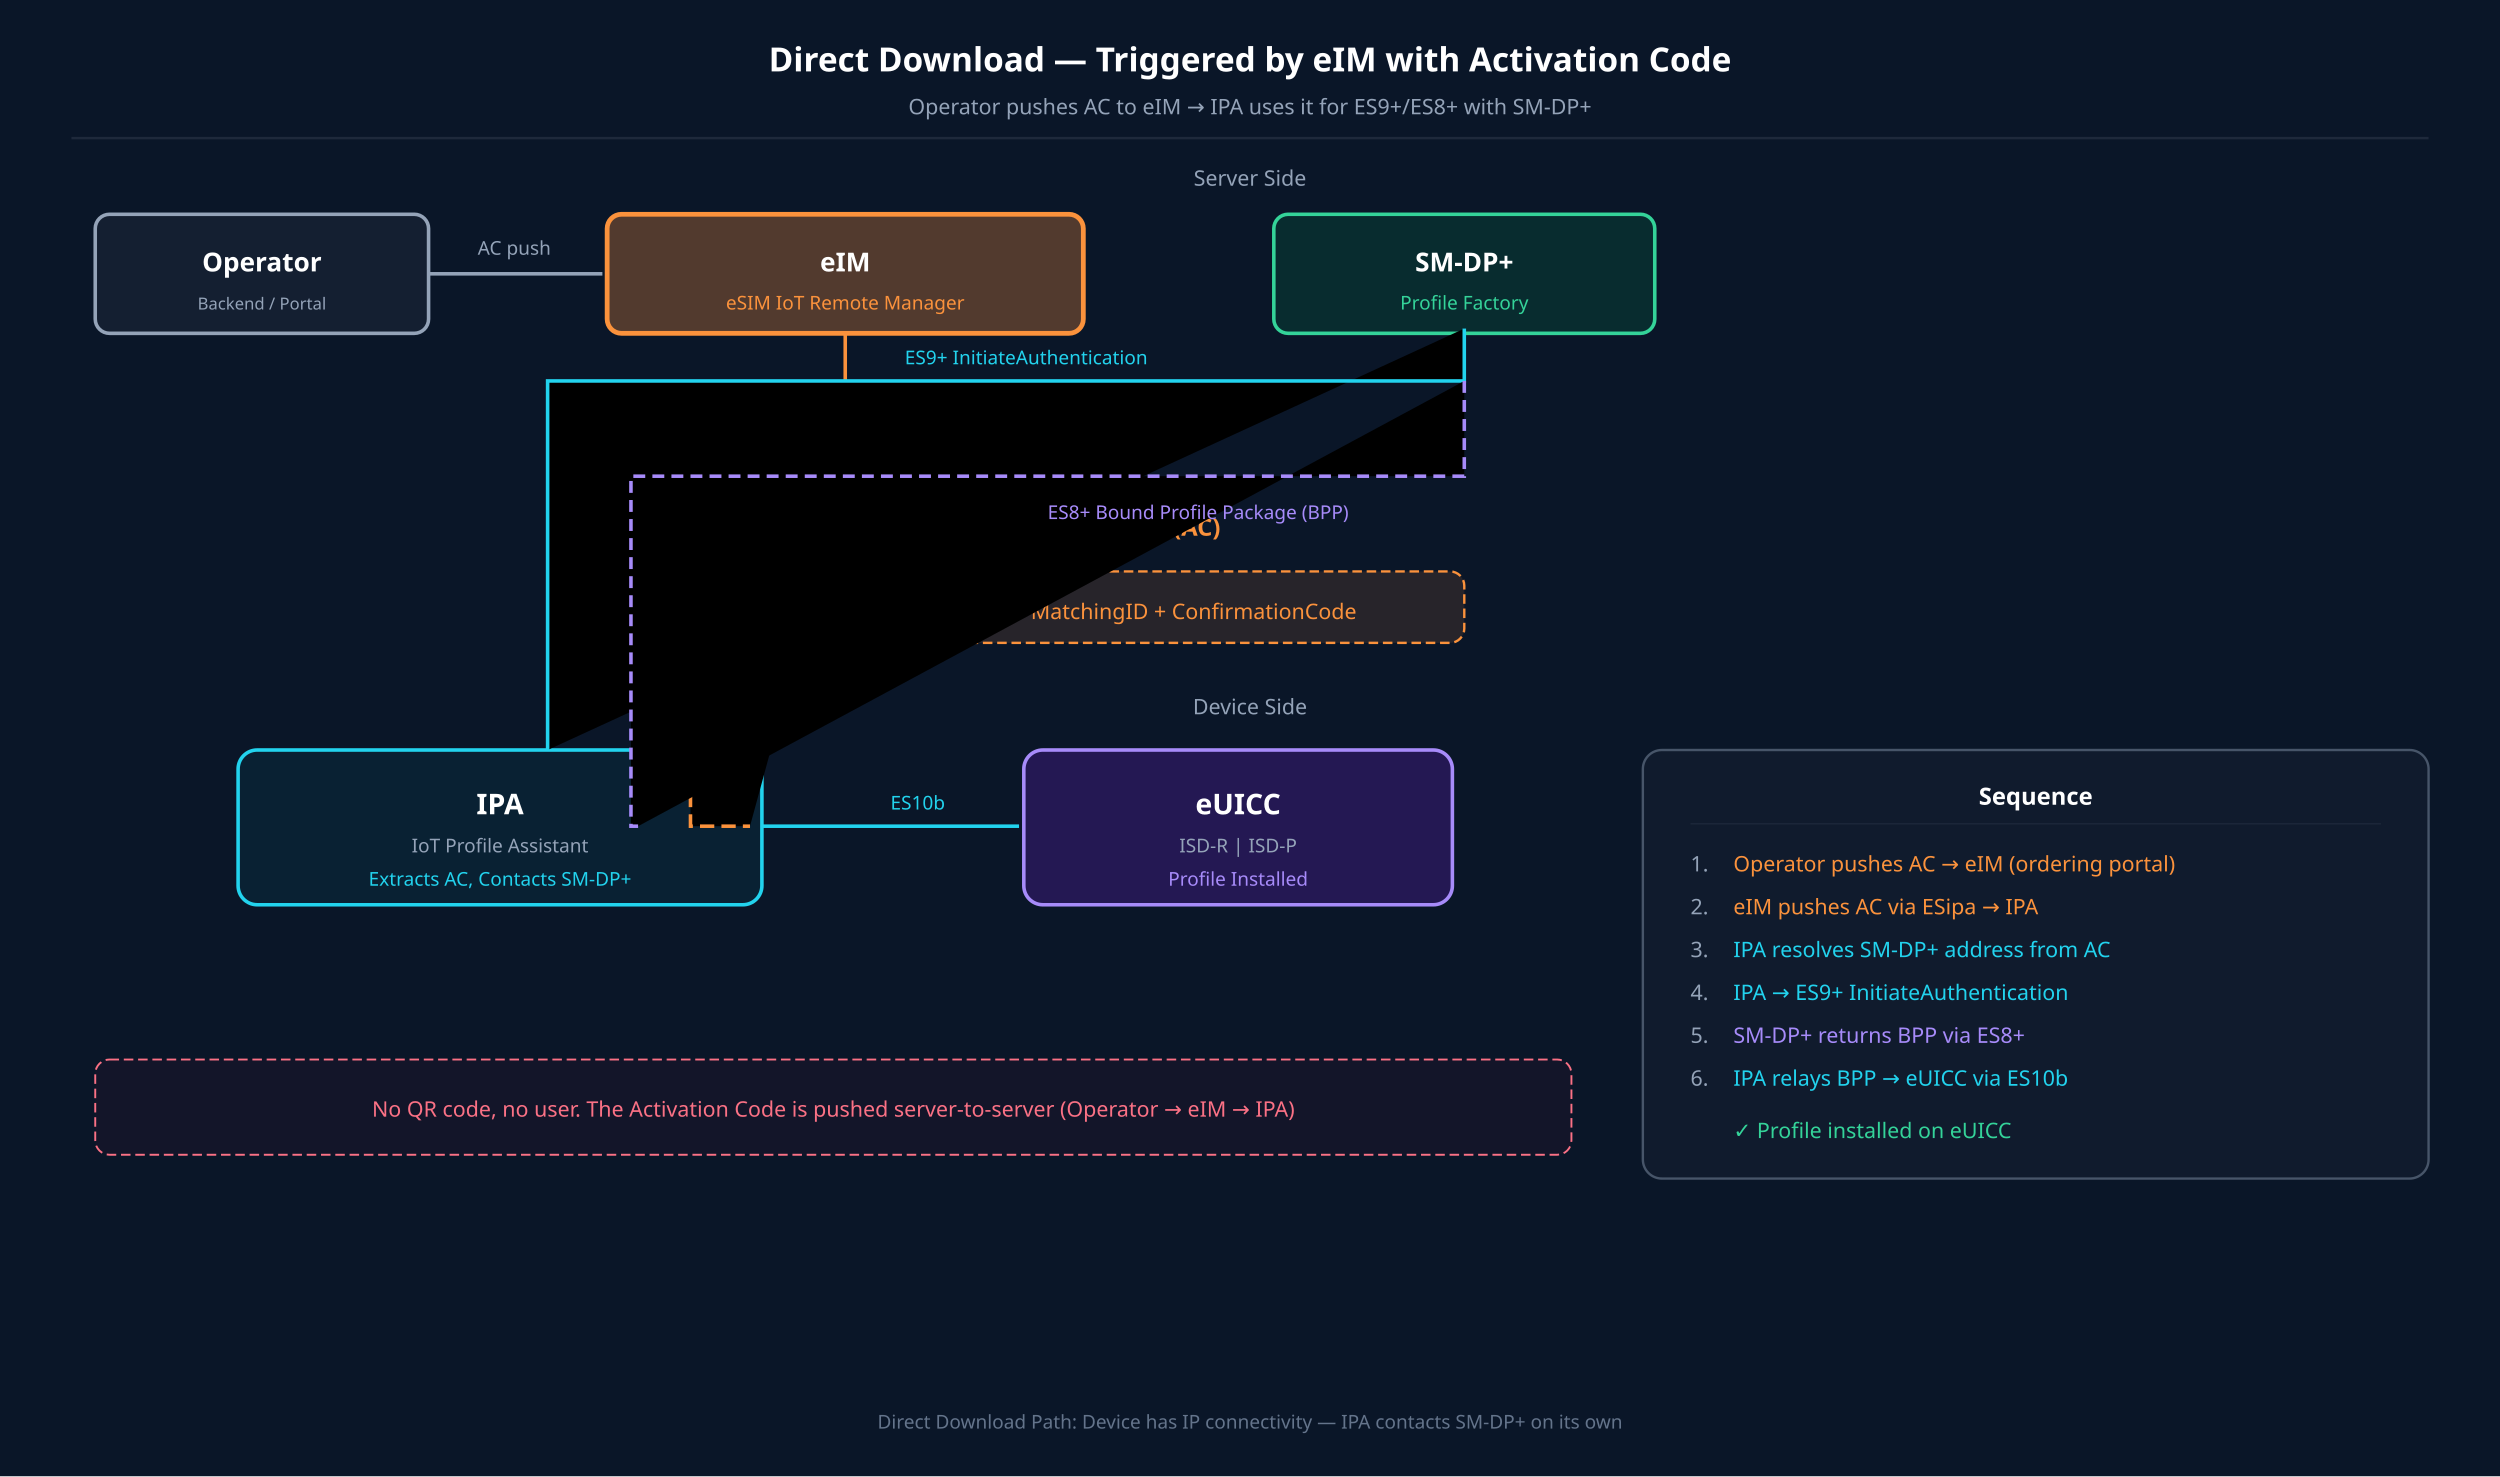
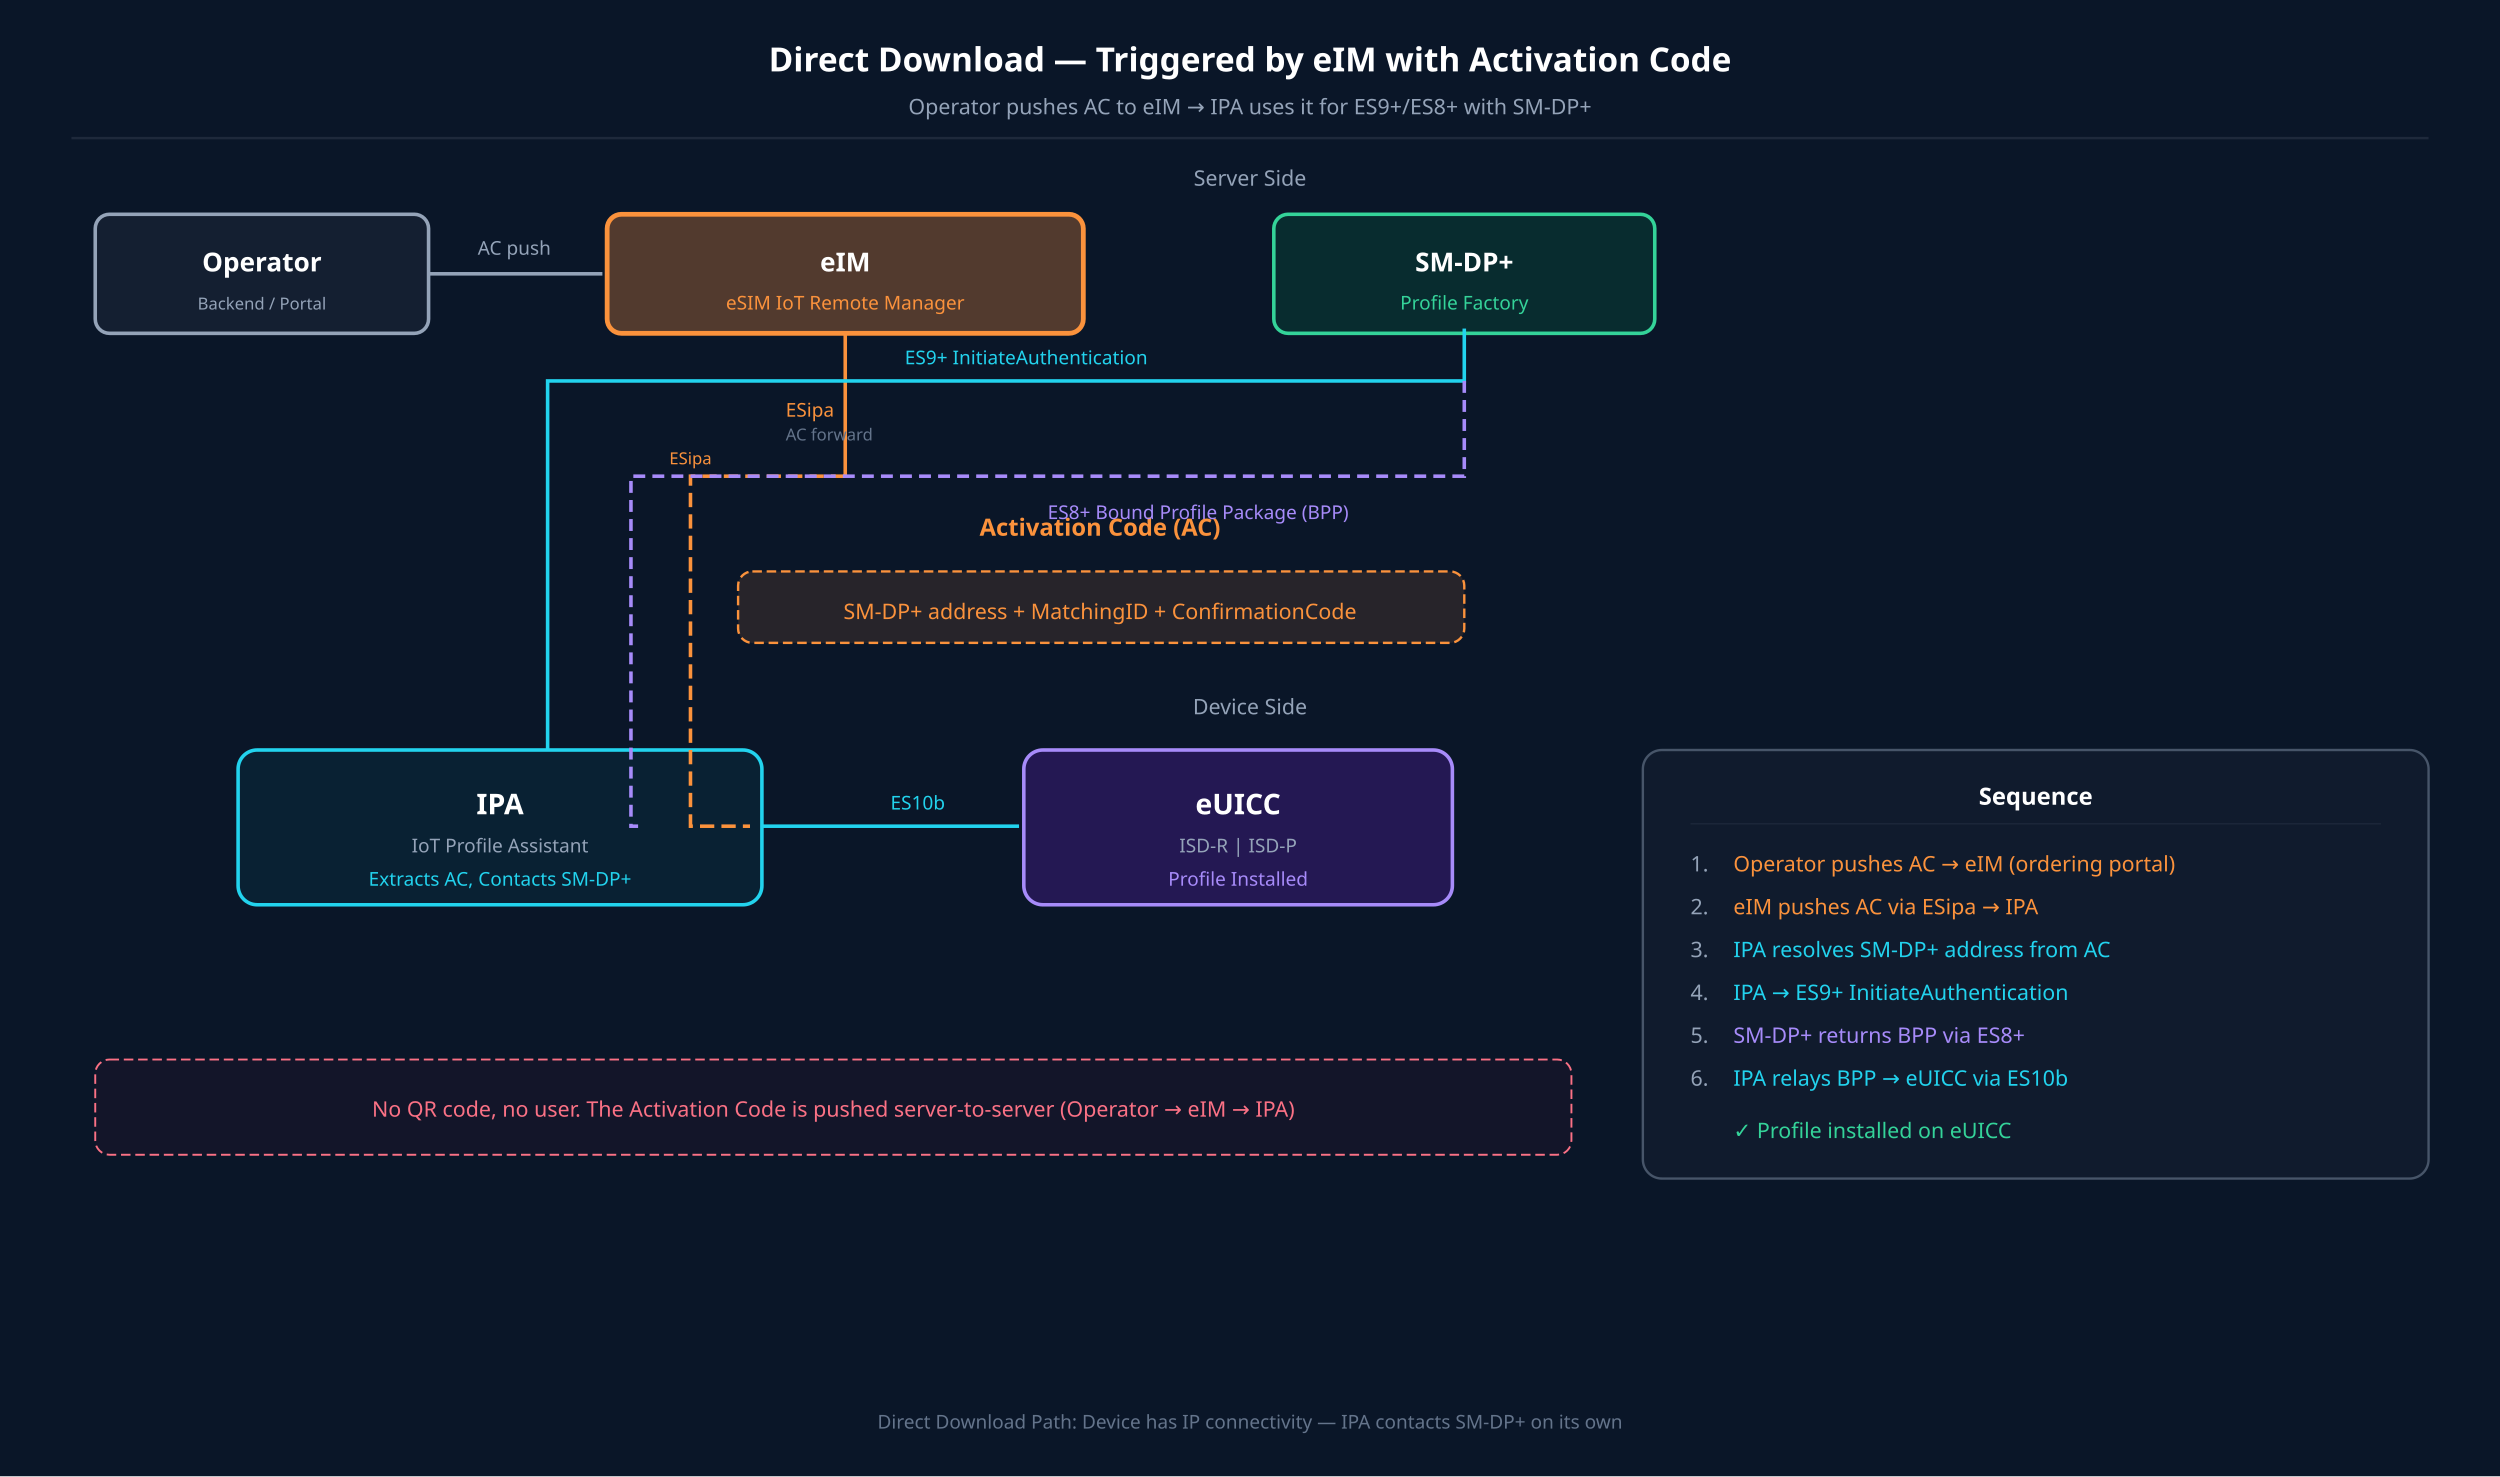
<svg xmlns="http://www.w3.org/2000/svg" viewBox="0 0 1050 620">
  <style>text { font-family: system-ui, sans-serif; }</style>
  <defs>
-     <pattern id="acf-grid" width="40" height="40" patternUnits="userSpaceOnUse">
-       <path d="M 40 0 L 0 0 0 40" fill="none" stroke="#1e293b" stroke-width="0.5" />
-     </pattern>
-   </defs>
+ </defs>
  <rect width="100%" height="100%" fill="#0a1628" />
  <text x="525" y="30" fill="white" font-size="14" font-weight="700" text-anchor="middle">Direct Download — Triggered by eIM with Activation Code</text>
  <text x="525" y="48" fill="#94a3b8" font-size="9" text-anchor="middle">Operator pushes AC to eIM → IPA uses it for ES9+/ES8+ with SM-DP+</text>
  <line x1="30" y1="58" x2="1020" y2="58" stroke="#1e293b" stroke-width="1" />
  <text x="525" y="78" fill="#94a3b8" font-size="9" text-anchor="middle">Server Side</text>
  <rect x="40" y="90" width="140" height="50" rx="6" fill="rgba(30,41,59,0.5)" stroke="#94a3b8" stroke-width="1.5" />
  <text x="110" y="114" fill="white" font-size="11" font-weight="600" text-anchor="middle">Operator</text>
  <text x="110" y="130" fill="#94a3b8" font-size="7" text-anchor="middle">Backend / Portal</text>
  <rect x="255" y="90" width="200" height="50" rx="6" fill="rgba(251,146,60,0.3)" stroke="#fb923c" stroke-width="2" />
  <text x="355" y="114" fill="white" font-size="11" font-weight="600" text-anchor="middle">eIM</text>
  <text x="355" y="130" fill="#fb923c" font-size="8" text-anchor="middle">eSIM IoT Remote Manager</text>
  <rect x="535" y="90" width="160" height="50" rx="6" fill="rgba(6,78,59,0.4)" stroke="#34d399" stroke-width="1.5" />
  <text x="615" y="114" fill="white" font-size="11" font-weight="600" text-anchor="middle">SM-DP+</text>
  <text x="615" y="130" fill="#34d399" font-size="8" text-anchor="middle">Profile Factory</text>
  <line x1="180" y1="115" x2="253" y2="115" stroke="#94a3b8" stroke-width="1.5" />
  <text x="216" y="107" fill="#94a3b8" font-size="8" text-anchor="middle">AC push</text>
-   <path d="M 355 140 L 355 200" stroke="#fb923c" stroke-width="1.5" />
+   <path fill="none" d="M 355 140 L 355 200" stroke="#fb923c" stroke-width="1.5" />
  <text x="330" y="175" fill="#fb923c" font-size="8">ESipa</text>
  <text x="330" y="185" fill="#64748b" font-size="7">AC forward</text>
  <text x="462" y="225" fill="#fb923c" font-size="10" font-weight="600" text-anchor="middle">Activation Code (AC)</text>
  <rect x="310" y="240" width="305" height="30" rx="6" fill="rgba(251,146,60,0.12)" stroke="#fb923c" stroke-width="1" stroke-dasharray="4,2" />
  <text x="462" y="260" fill="#fb923c" font-size="9" text-anchor="middle">SM-DP+ address + MatchingID + ConfirmationCode</text>
  <text x="525" y="300" fill="#94a3b8" font-size="9" text-anchor="middle">Device Side</text>
  <rect x="100" y="315" width="220" height="65" rx="8" fill="rgba(8,51,68,0.4)" stroke="#22d3ee" stroke-width="1.5" />
  <text x="210" y="342" fill="white" font-size="12" font-weight="600" text-anchor="middle">IPA</text>
  <text x="210" y="358" fill="#94a3b8" font-size="8" text-anchor="middle">IoT Profile Assistant</text>
  <text x="210" y="372" fill="#22d3ee" font-size="8" text-anchor="middle">Extracts AC, Contacts SM-DP+</text>
  <rect x="430" y="315" width="180" height="65" rx="8" fill="rgba(76,29,149,0.4)" stroke="#a78bfa" stroke-width="1.5" />
  <text x="520" y="342" fill="white" font-size="12" font-weight="600" text-anchor="middle">eUICC</text>
  <text x="520" y="358" fill="#94a3b8" font-size="8" text-anchor="middle">ISD-R | ISD-P</text>
  <text x="520" y="372" fill="#a78bfa" font-size="8" text-anchor="middle">Profile Installed</text>
-   <path d="M 355 200 L 290 200 L 290 347 L 315 347" stroke="#fb923c" stroke-width="1.5" stroke-dasharray="6,3" />
+   <path fill="none" d="M 355 200 L 290 200 L 290 347 L 315 347" stroke="#fb923c" stroke-width="1.5" stroke-dasharray="6,3" />
  <text x="290" y="195" fill="#fb923c" font-size="7" text-anchor="middle">ESipa</text>
-   <path d="M 230 315 L 230 160 L 615 160 L 615 138" stroke="#22d3ee" stroke-width="1.5" />
+   <path fill="none" d="M 230 315 L 230 160 L 615 160 L 615 138" stroke="#22d3ee" stroke-width="1.5" />
  <text x="380" y="153" fill="#22d3ee" font-size="8">ES9+ InitiateAuthentication</text>
-   <path d="M 615 160 L 615 200 L 265 200 L 265 347 L 268 347" stroke="#a78bfa" stroke-width="1.5" stroke-dasharray="5,3" />
+   <path fill="none" d="M 615 160 L 615 200 L 265 200 L 265 347 L 268 347" stroke="#a78bfa" stroke-width="1.5" stroke-dasharray="5,3" />
  <text x="440" y="218" fill="#a78bfa" font-size="8">ES8+ Bound Profile Package (BPP)</text>
  <line x1="320" y1="347" x2="428" y2="347" stroke="#22d3ee" stroke-width="1.5" />
  <text x="374" y="340" fill="#22d3ee" font-size="8">ES10b</text>
  <rect x="690" y="315" width="330" height="180" rx="8" fill="rgba(30,41,59,0.3)" stroke="#475569" stroke-width="1" />
  <text x="855" y="338" fill="white" font-size="10" font-weight="600" text-anchor="middle">Sequence</text>
  <line x1="710" y1="346" x2="1000" y2="346" stroke="#1e293b" stroke-width="0.5" />
  <text x="710" y="366" fill="#94a3b8" font-size="9">1.</text>
  <text x="728" y="366" fill="#fb923c" font-size="9">Operator pushes AC → eIM (ordering portal)</text>
  <text x="710" y="384" fill="#94a3b8" font-size="9">2.</text>
  <text x="728" y="384" fill="#fb923c" font-size="9">eIM pushes AC via ESipa → IPA</text>
  <text x="710" y="402" fill="#94a3b8" font-size="9">3.</text>
  <text x="728" y="402" fill="#22d3ee" font-size="9">IPA resolves SM-DP+ address from AC</text>
  <text x="710" y="420" fill="#94a3b8" font-size="9">4.</text>
  <text x="728" y="420" fill="#22d3ee" font-size="9">IPA → ES9+ InitiateAuthentication</text>
  <text x="710" y="438" fill="#94a3b8" font-size="9">5.</text>
  <text x="728" y="438" fill="#a78bfa" font-size="9">SM-DP+ returns BPP via ES8+</text>
  <text x="710" y="456" fill="#94a3b8" font-size="9">6.</text>
  <text x="728" y="456" fill="#22d3ee" font-size="9">IPA relays BPP → eUICC via ES10b</text>
  <text x="710" y="478" fill="#94a3b8" font-size="9" />
  <text x="728" y="478" fill="#34d399" font-size="9">✓ Profile installed on eUICC</text>
  <rect x="40" y="445" width="620" height="40" rx="6" fill="rgba(136,19,55,0.08)" stroke="#fb7185" stroke-width="0.8" stroke-dasharray="4,2" />
  <text x="350" y="469" fill="#fb7185" font-size="9" text-anchor="middle">No QR code, no user. The Activation Code is pushed server-to-server (Operator → eIM → IPA)</text>
  <text x="525" y="600" fill="#64748b" font-size="8" text-anchor="middle">Direct Download Path: Device has IP connectivity — IPA contacts SM-DP+ on its own</text>
</svg>
